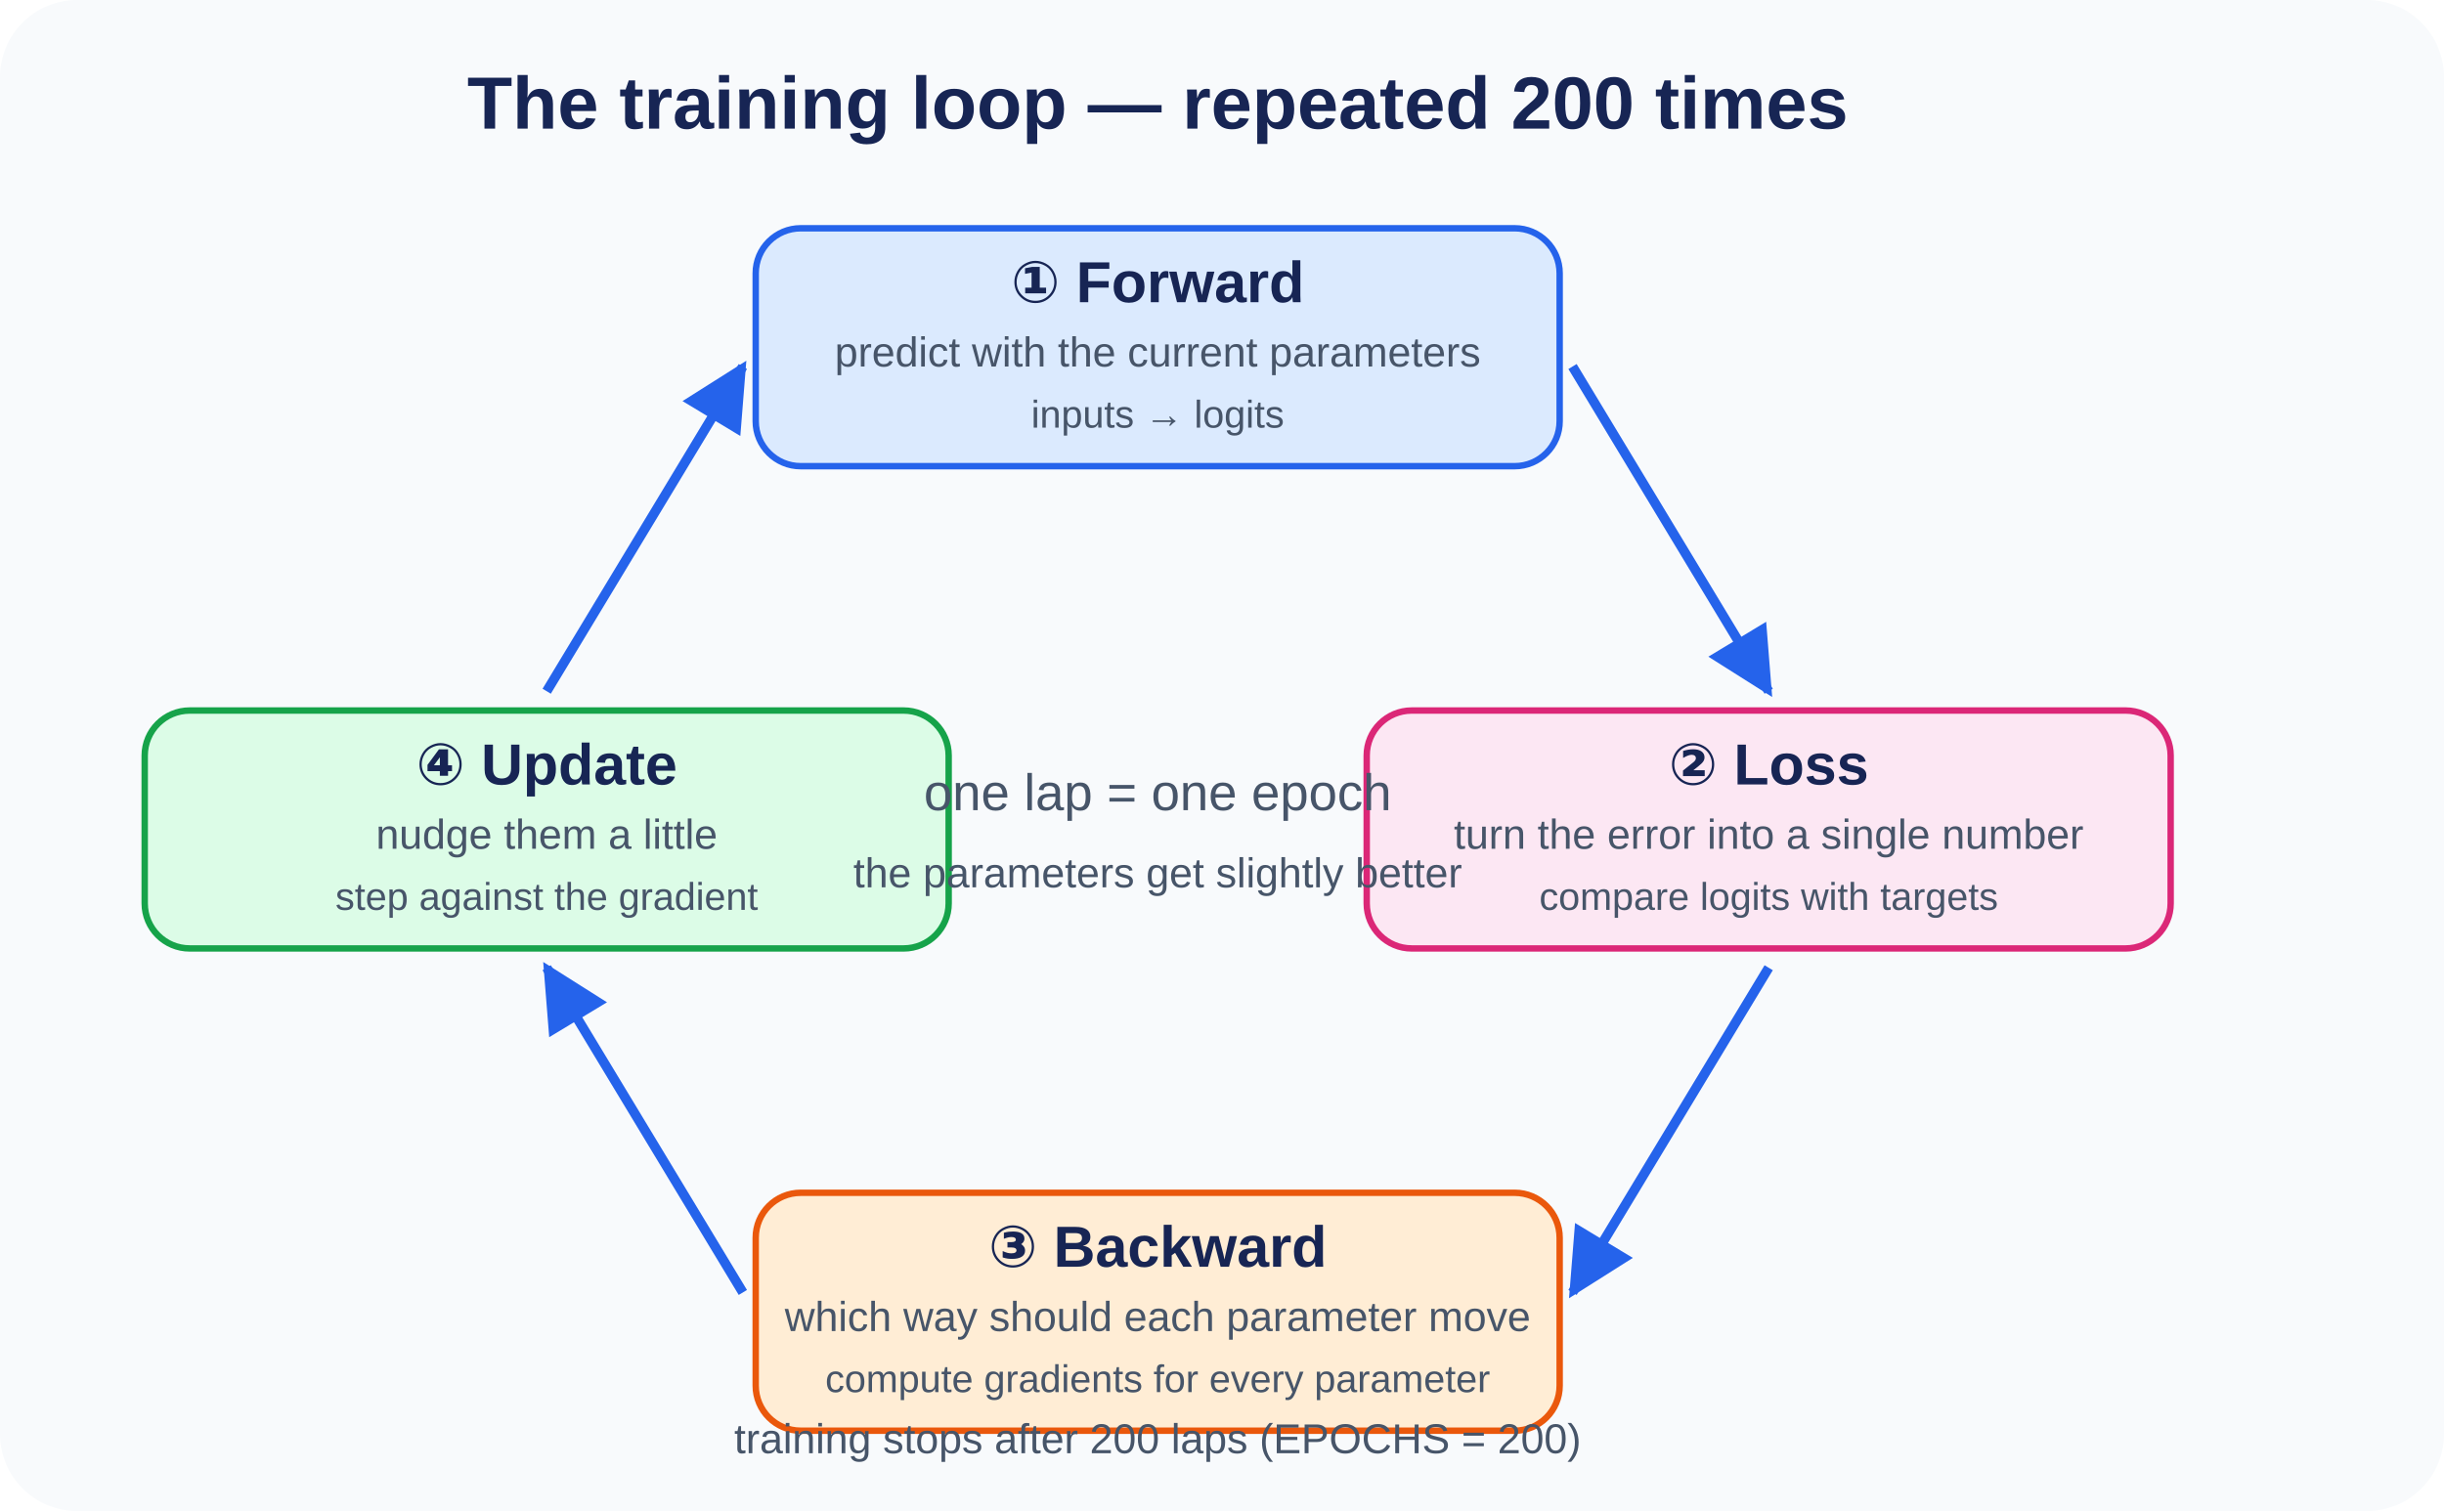
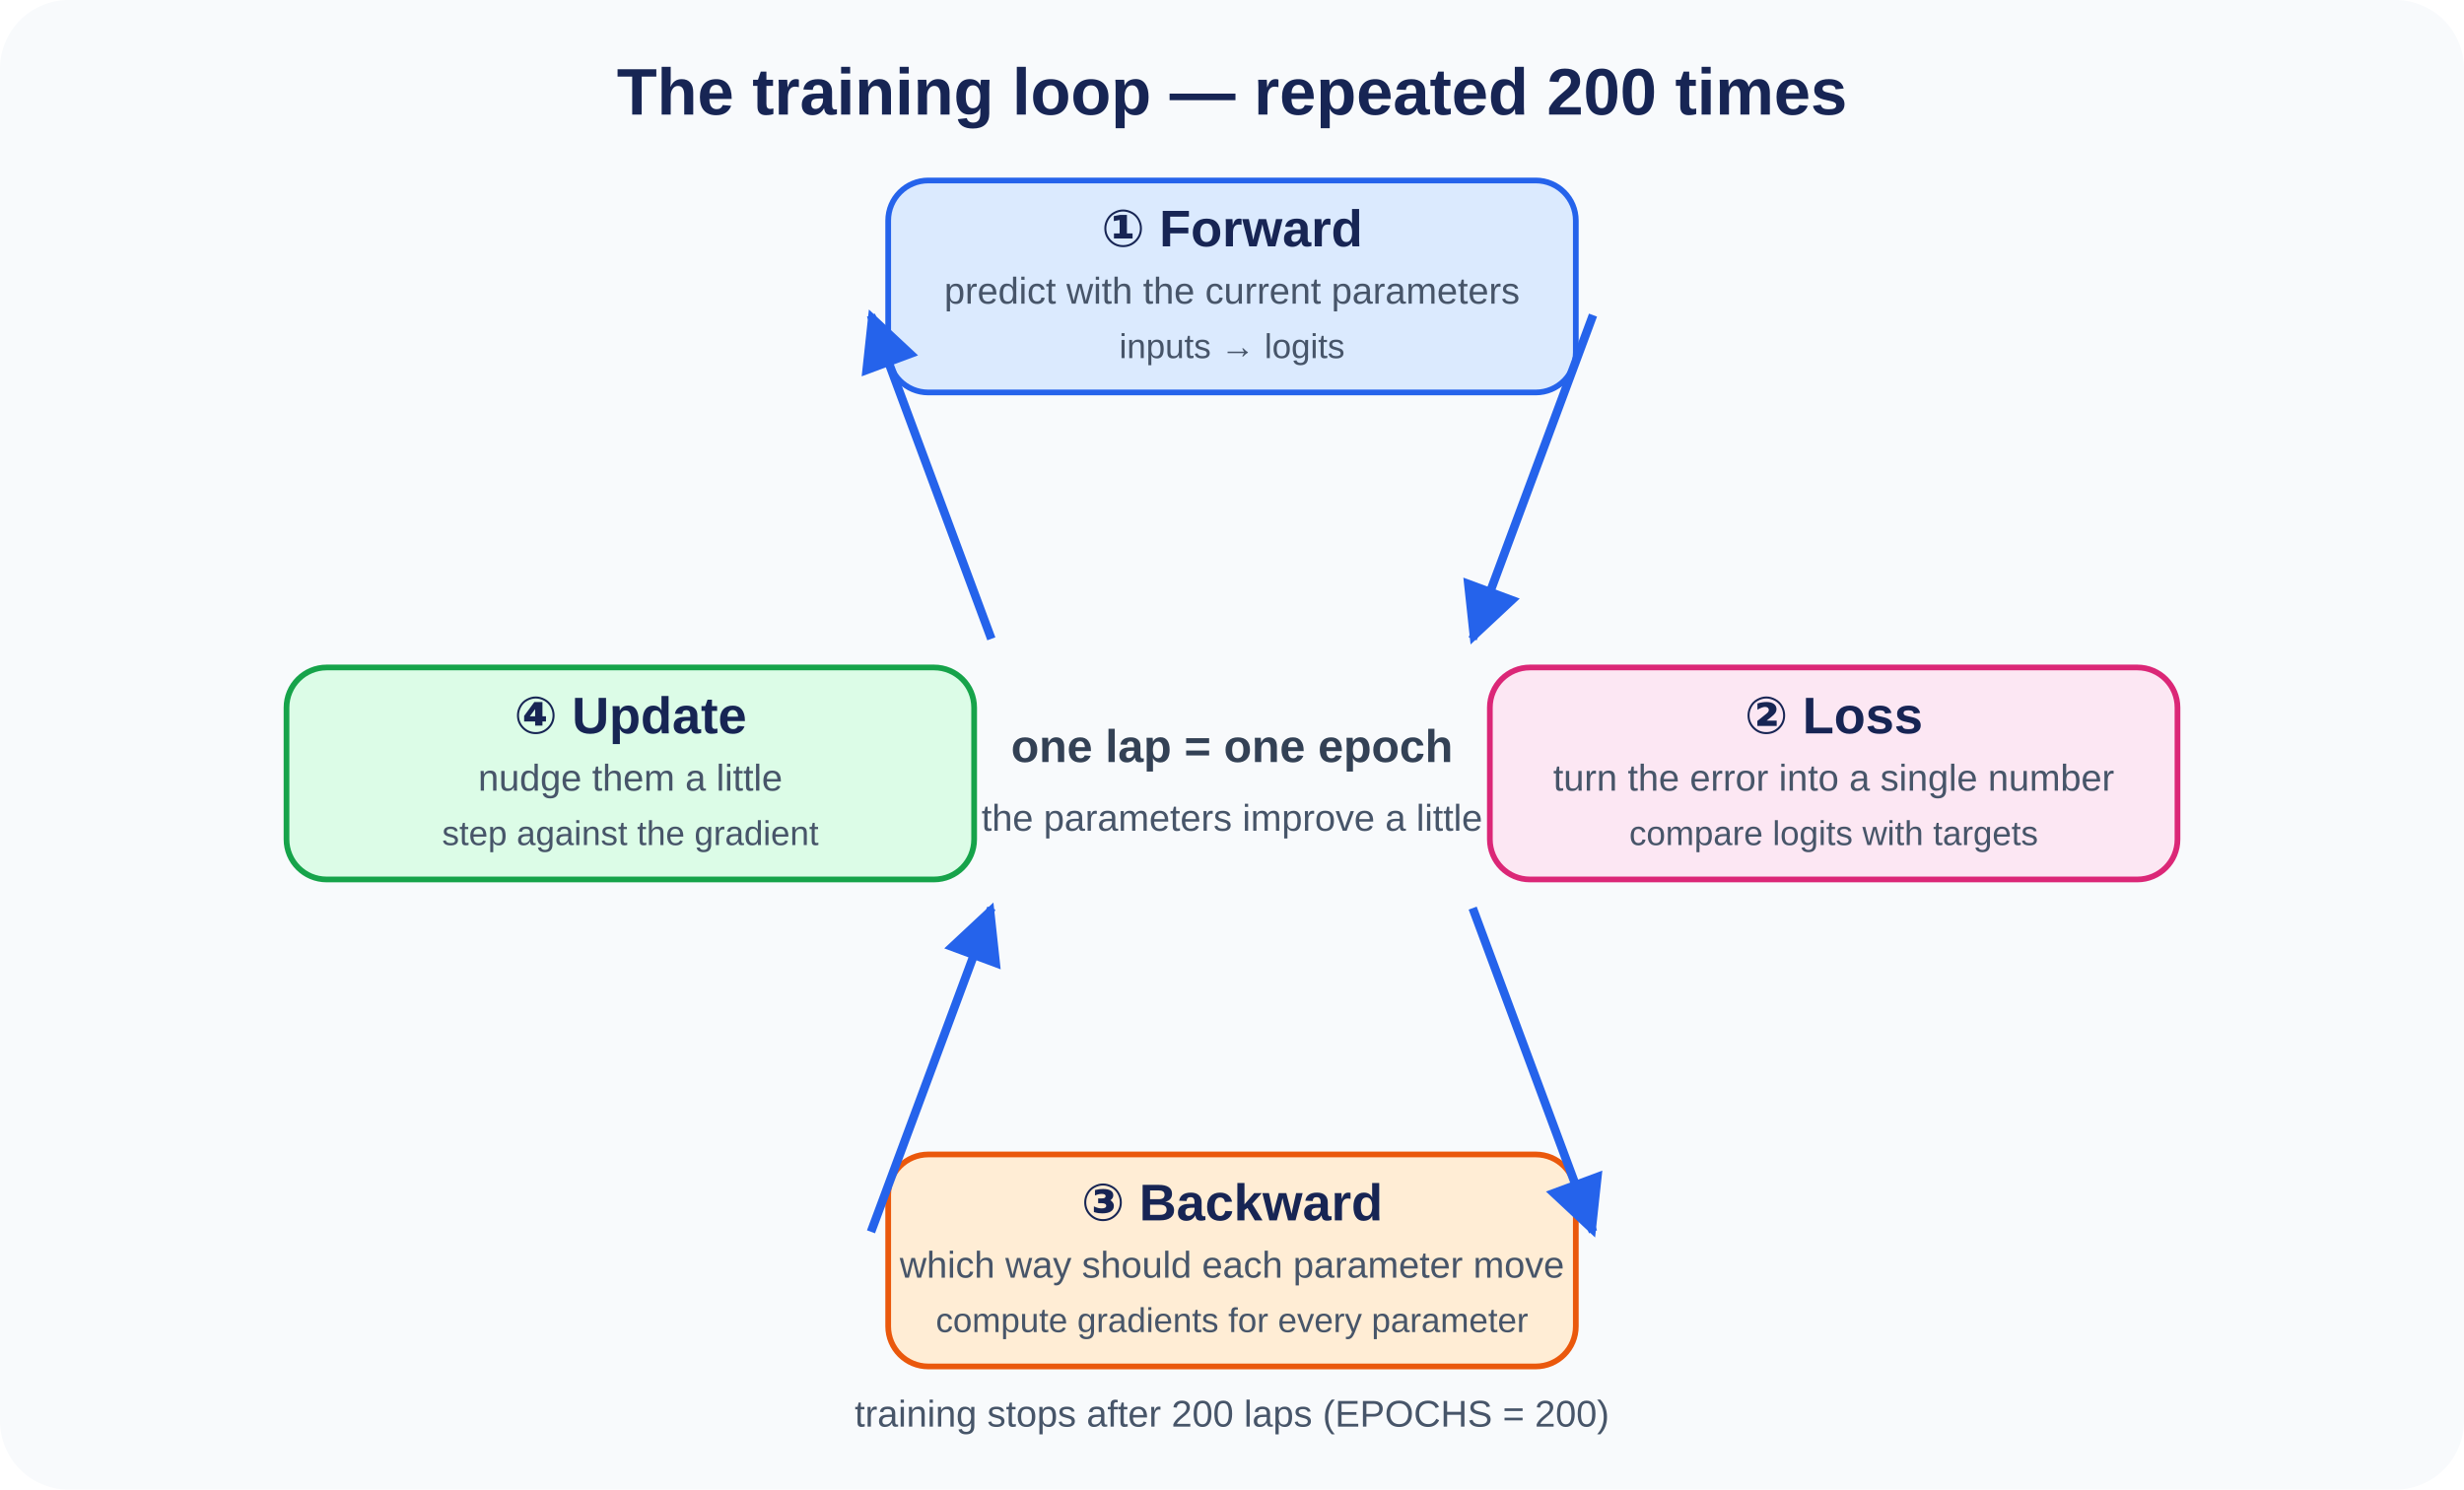
- <svg xmlns="http://www.w3.org/2000/svg" width="760" height="470" viewBox="0 0 760 470" role="img" aria-labelledby="t d">
+ <svg xmlns="http://www.w3.org/2000/svg" width="860" height="520" viewBox="0 0 860 520" role="img" aria-labelledby="t d">
  <defs>
    <marker id="a" viewBox="0 0 10 10" refX="9" refY="5" markerWidth="7" markerHeight="7" orient="auto">
      <path d="M0 0L10 5L0 10Z" fill="#2563eb" />
    </marker>
    <style>
      text{font-family:"Helvetica Neue",Arial,sans-serif;fill:#172554;text-anchor:middle}
      .st{font-size:18px;font-weight:700}.note{font-size:13px;fill:#475569}
      .arc{fill:none;stroke:#2563eb;stroke-width:3;marker-end:url(#a)}
    </style>
  </defs>
-   <rect width="760" height="470" rx="24" fill="#f8fafc" />
-   <text x="360" y="40" font-size="23" font-weight="700">The training loop — repeated 200 times</text>
-   <rect x="235" y="71" width="250" height="74" rx="14" fill="#dbeafe" stroke="#2563eb" stroke-width="2" />
-   <text x="360" y="94" class="st">① Forward</text>
-   <text x="360" y="114" class="note">predict with the current parameters</text>
-   <text x="360" y="133" class="note" style="font-size:12px">inputs → logits</text>
-   <rect x="425" y="221" width="250" height="74" rx="14" fill="#fce7f3" stroke="#db2777" stroke-width="2" />
-   <text x="550" y="244" class="st">② Loss</text>
-   <text x="550" y="264" class="note">turn the error into a single number</text>
-   <text x="550" y="283" class="note" style="font-size:12px">compare logits with targets</text>
-   <rect x="235" y="371" width="250" height="74" rx="14" fill="#ffedd5" stroke="#ea580c" stroke-width="2" />
-   <text x="360" y="394" class="st">③ Backward</text>
-   <text x="360" y="414" class="note">which way should each parameter move</text>
-   <text x="360" y="433" class="note" style="font-size:12px">compute gradients for every parameter</text>
-   <rect x="45" y="221" width="250" height="74" rx="14" fill="#dcfce7" stroke="#16a34a" stroke-width="2" />
-   <text x="170" y="244" class="st">④ Update</text>
-   <text x="170" y="264" class="note">nudge them a little</text>
-   <text x="170" y="283" class="note" style="font-size:12px">step against the gradient</text>
-   <path d="M489 114Q519.5 164.5 550 215" class="arc" />
-   <path d="M550 301Q519.5 351.5 489 402" class="arc" />
-   <path d="M231 402Q200.5 351.5 170 301" class="arc" />
-   <path d="M170 215Q200.5 164.5 231 114" class="arc" />
-   <text x="360" y="252" style="font-size:16px;fill:#475569">one lap = one epoch</text>
-   <text x="360" y="276" class="note">the parameters get slightly better</text>
-   <text x="360" y="452" class="note">training stops after 200 laps (EPOCHS = 200)</text>
+   <rect width="860" height="520" rx="24" fill="#f8fafc" />
+   <text x="430" y="40" font-size="23" font-weight="700">The training loop — repeated 200 times</text>
+   <rect x="310" y="63" width="240" height="74" rx="14" fill="#dbeafe" stroke="#2563eb" stroke-width="2" />
+   <text x="430" y="86" class="st">① Forward</text>
+   <text x="430" y="106" class="note">predict with the current parameters</text>
+   <text x="430" y="125" class="note" style="font-size:12px">inputs → logits</text>
+   <rect x="520" y="233" width="240" height="74" rx="14" fill="#fce7f3" stroke="#db2777" stroke-width="2" />
+   <text x="640" y="256" class="st">② Loss</text>
+   <text x="640" y="276" class="note">turn the error into a single number</text>
+   <text x="640" y="295" class="note" style="font-size:12px">compare logits with targets</text>
+   <rect x="310" y="403" width="240" height="74" rx="14" fill="#ffedd5" stroke="#ea580c" stroke-width="2" />
+   <text x="430" y="426" class="st">③ Backward</text>
+   <text x="430" y="446" class="note">which way should each parameter move</text>
+   <text x="430" y="465" class="note" style="font-size:12px">compute gradients for every parameter</text>
+   <rect x="100" y="233" width="240" height="74" rx="14" fill="#dcfce7" stroke="#16a34a" stroke-width="2" />
+   <text x="220" y="256" class="st">④ Update</text>
+   <text x="220" y="276" class="note">nudge them a little</text>
+   <text x="220" y="295" class="note" style="font-size:12px">step against the gradient</text>
+   <path d="M556 110L514 223" class="arc" />
+   <path d="M514 317L556 430" class="arc" />
+   <path d="M304 430L346 317" class="arc" />
+   <path d="M346 223L304 110" class="arc" />
+   <text x="430" y="266" style="font-size:16px;fill:#334155;font-weight:700">one lap = one epoch</text>
+   <text x="430" y="290" class="note">the parameters improve a little</text>
+   <text x="430" y="498" class="note">training stops after 200 laps (EPOCHS = 200)</text>
</svg>
